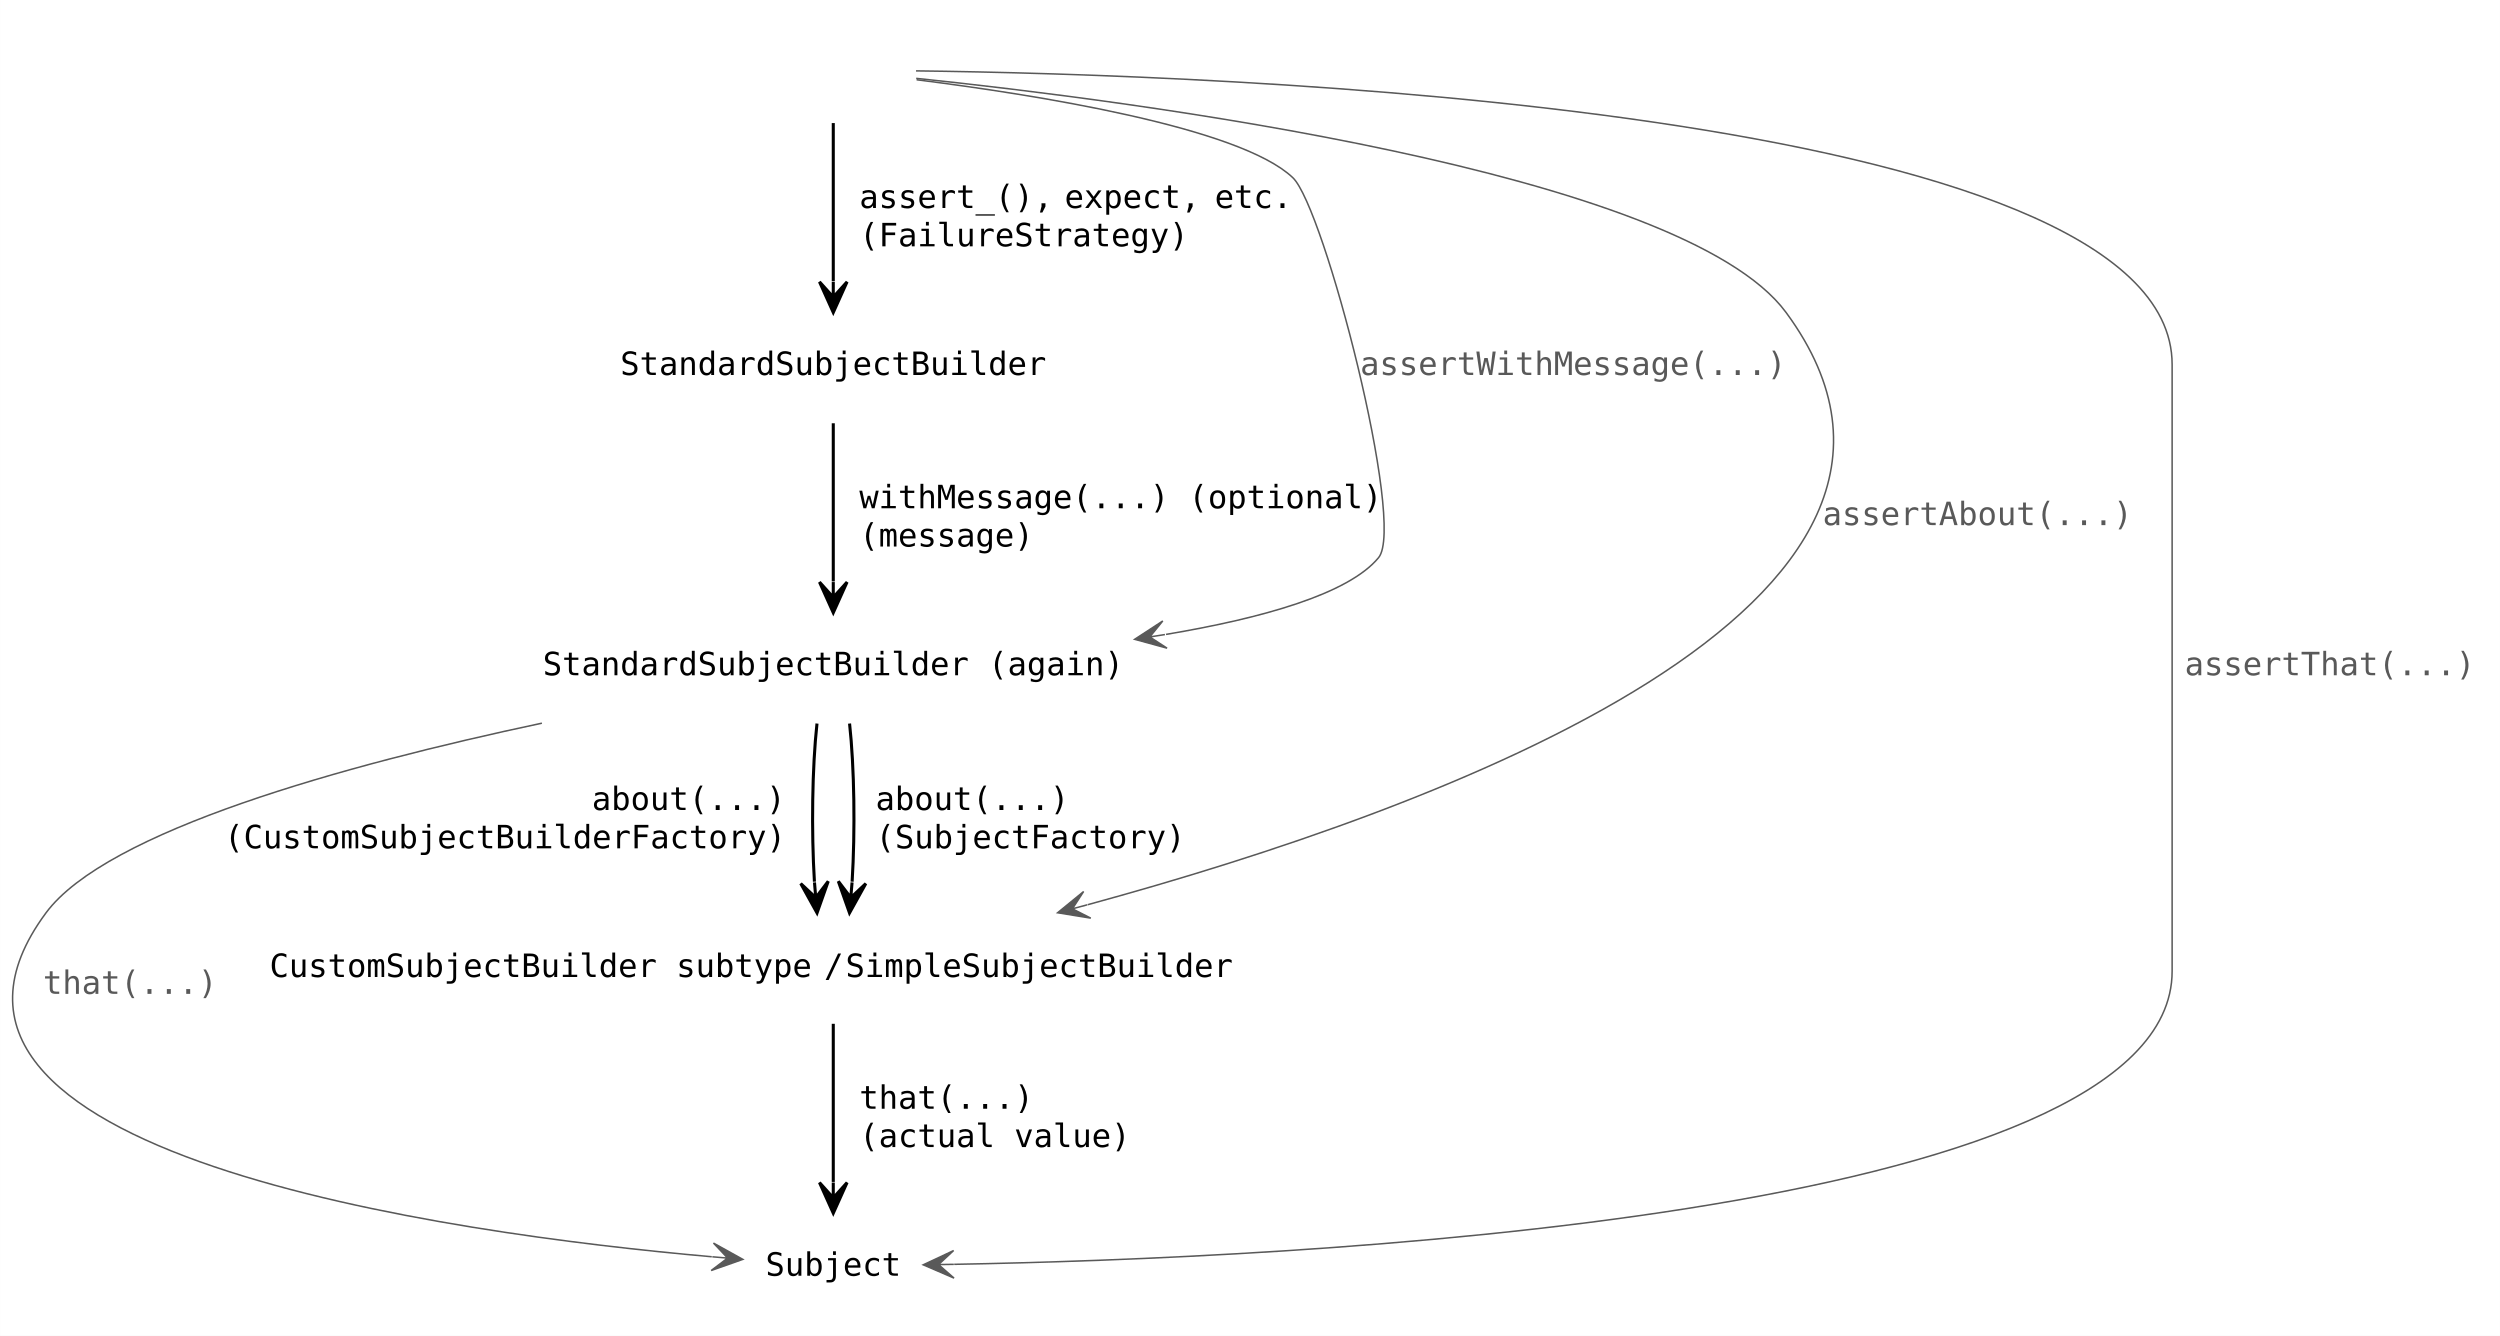
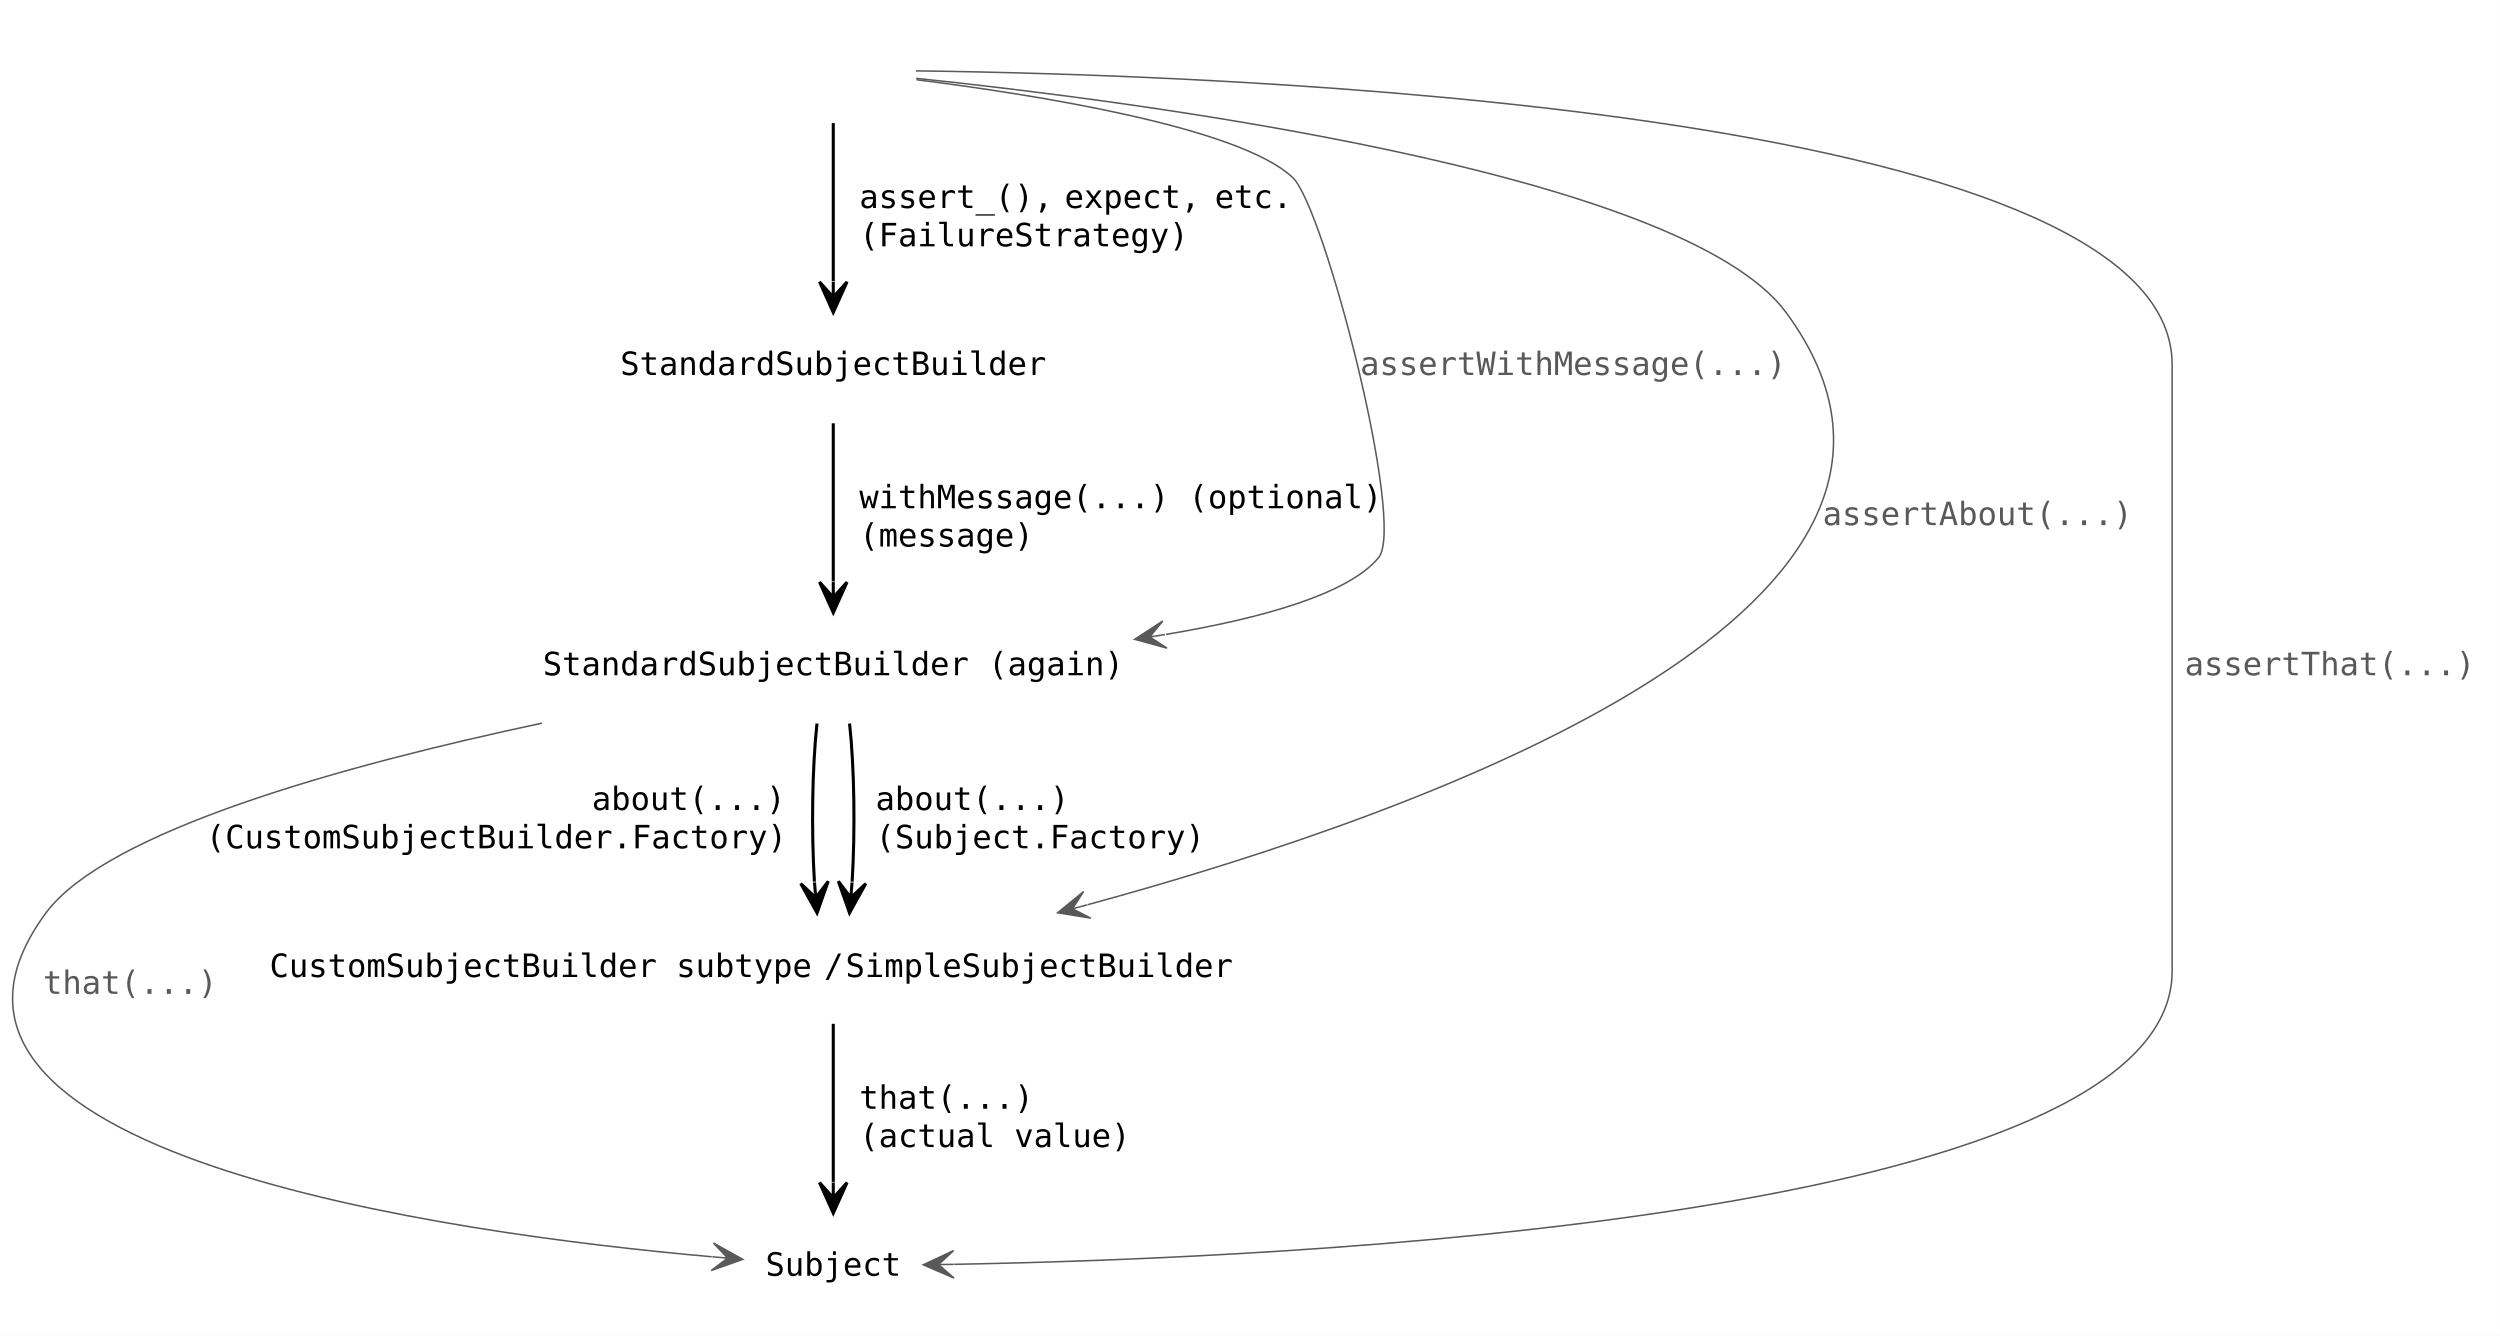
<svg xmlns="http://www.w3.org/2000/svg" xmlns:xlink="http://www.w3.org/1999/xlink" width="816pt" height="436pt" viewBox="0.00 0.00 815.97 436.00">
  <g id="graph0" class="graph" transform="scale(1 1) rotate(0) translate(4 432)">
    <g id="a_graph0">
      <a xlink:title=" ">
        <polygon fill="white" stroke="none" points="-4,4 -4,-432 811.966,-432 811.966,4 -4,4" />
      </a>
    </g>
    <g id="node1" class="node">
      <g id="a_node1">
        <a xlink:title=" " target="_parent">
</a>
      </g>
    </g>
    <g id="node2" class="node">
      <g id="a_node2">
        <a xlink:href="https://google.github.io/truth/api/latest/com/google/common/truth/StandardSubjectBuilder.html" xlink:title=" " target="_parent">
          <text text-anchor="middle" x="267.966" y="-309.6" font-family="DejaVu Sans Mono,monospace" font-size="10.50" fill="#000000">StandardSubjectBuilder</text>
        </a>
      </g>
    </g>
    <g id="edge1" class="edge">
      <g id="a_edge1">
        <a xlink:title=" " target="_parent">
          <path fill="none" stroke="#000000" d="M267.966,-391.837C267.966,-377.503 267.966,-356.807 267.966,-340.216" />
          <polygon fill="#000000" stroke="#000000" points="267.966,-330.014 272.466,-340.014 267.966,-335.014 267.966,-340.014 267.966,-340.014 267.966,-340.014 267.966,-335.014 263.466,-340.014 267.966,-330.014 267.966,-330.014" />
        </a>
      </g>
      <g id="a_edge1-label">
        <a xlink:title=" " target="_parent">
          <text text-anchor="start" x="268.966" y="-364.1" font-family="DejaVu Sans Mono,monospace" font-size="10.50" fill="#000000"> </text>
        </a>
      </g>
      <g id="a_edge1_0">
        <a xlink:href="https://google.github.io/truth/api/latest/com/google/common/truth/Truth.html#assert_--" xlink:title=" " target="_parent">
          <text text-anchor="start" x="276.466" y="-364.1" font-family="DejaVu Sans Mono,monospace" font-size="10.50" fill="#000000">assert_(), </text>
        </a>
      </g>
      <g>
        <a xlink:title=" " target="_parent">
</a>
      </g>
      <g id="a_edge1_1">
        <a xlink:href="https://google.github.io/truth/api/latest/com/google/common/truth/Expect.html" xlink:title=" " target="_parent">
          <text text-anchor="start" x="343.466" y="-364.1" font-family="DejaVu Sans Mono,monospace" font-size="10.50" fill="#000000">expect, </text>
        </a>
      </g>
      <g>
        <a xlink:title=" " target="_parent">
</a>
      </g>
      <g id="a_edge1_2">
        <a xlink:href="https://google.github.io/truth/api/latest/com/google/common/truth/class-use/StandardSubjectBuilder.html" xlink:title=" " target="_parent">
          <text text-anchor="start" x="392.466" y="-364.1" font-family="DejaVu Sans Mono,monospace" font-size="10.50" fill="#000000">etc.</text>
        </a>
      </g>
      <g>
        <a xlink:title=" " target="_parent">
          <text text-anchor="start" x="268.966" y="-351.6" font-family="DejaVu Sans Mono,monospace" font-size="10.50" fill="#000000"> </text>
        </a>
      </g>
      <g id="a_edge1_3">
        <a xlink:href="https://google.github.io/truth/api/latest/com/google/common/truth/FailureStrategy.html" xlink:title=" " target="_parent">
          <text text-anchor="start" x="276.466" y="-351.6" font-family="DejaVu Sans Mono,monospace" font-size="10.50" fill="#000000">(FailureStrategy)</text>
        </a>
      </g>
      <g>
        <a xlink:title=" " target="_parent">
</a>
      </g>
    </g>
    <g id="node3" class="node">
      <g id="a_node3">
        <a xlink:href="https://google.github.io/truth/api/latest/com/google/common/truth/StandardSubjectBuilder.html" xlink:title=" " target="_parent">
          <text text-anchor="middle" x="267.966" y="-211.6" font-family="DejaVu Sans Mono,monospace" font-size="10.50" fill="#000000">StandardSubjectBuilder (again)</text>
        </a>
      </g>
    </g>
    <g id="edge6" class="edge">
      <g id="a_edge6">
        <a xlink:href="https://google.github.io/truth/api/latest/com/google/common/truth/Truth.html#assertWithMessage-java.lang.String-java.lang.Object...-" xlink:title=" " target="_parent">
          <path fill="none" stroke="#595959" stroke-width="0.5" d="M295.169,-405.965C333.459,-401.157 400.536,-390.595 417.966,-374 428.196,-364.26 454.939,-260.909 445.966,-250 436.172,-238.093 407.836,-230.174 376.571,-224.935" />
          <polygon fill="#595959" stroke="#595959" stroke-width="0.5" points="366.337,-223.326 376.915,-220.434 371.277,-224.103 376.216,-224.879 376.216,-224.879 376.216,-224.879 371.277,-224.103 375.517,-229.325 366.337,-223.326 366.337,-223.326" />
        </a>
      </g>
      <g id="a_edge6-label">
        <a xlink:href="https://google.github.io/truth/api/latest/com/google/common/truth/Truth.html#assertWithMessage-java.lang.String-java.lang.Object...-" xlink:title=" " target="_parent">
          <text text-anchor="middle" x="509.466" y="-309.6" font-family="DejaVu Sans Mono,monospace" font-size="10.50" fill="#595959">assertWithMessage(...)</text>
        </a>
      </g>
    </g>
    <g id="node4" class="node">
      <g id="a_node4">
        <a xlink:title=" " target="_parent">
</a>
      </g>
      <g id="a_node4_4">
        <a xlink:href="https://google.github.io/truth/api/latest/com/google/common/truth/CustomSubjectBuilder.html" xlink:title=" " target="_parent">
          <text text-anchor="start" x="83.966" y="-113.1" font-family="DejaVu Sans Mono,monospace" font-size="10.50" fill="#000000">CustomSubjectBuilder subtype  </text>
        </a>
      </g>
      <g>
        <a xlink:title=" " target="_parent">
          <text text-anchor="start" x="264.966" y="-113.1" font-family="DejaVu Sans Mono,monospace" font-size="10.50">/</text>
        </a>
      </g>
      <g id="a_node4_5">
        <a xlink:href="https://google.github.io/truth/api/latest/com/google/common/truth/SimpleSubjectBuilder.html" xlink:title=" " target="_parent">
          <text text-anchor="start" x="271.966" y="-113.1" font-family="DejaVu Sans Mono,monospace" font-size="10.50" fill="#000000">  SimpleSubjectBuilder        </text>
        </a>
      </g>
      <g>
        <a xlink:title=" " target="_parent">
</a>
      </g>
    </g>
    <g id="edge7" class="edge">
      <g id="a_edge7">
-         <a xlink:href="https://google.github.io/truth/api/latest/com/google/common/truth/Truth.html#assertAbout-com.google.common.truth.SubjectFactory-" xlink:title=" " target="_parent">
+         <a xlink:href="https://google.github.io/truth/api/latest/com/google/common/truth/Truth.html#assertAbout-com.google.common.truth.Subject.Factory-" xlink:title=" " target="_parent">
          <path fill="none" stroke="#595959" stroke-width="0.5" d="M295.032,-406.426C364.307,-399.21 544.969,-376.223 578.966,-330 649.044,-234.721 465.167,-167.81 350.984,-136.702" />
          <polygon fill="#595959" stroke="#595959" stroke-width="0.5" points="341.185,-134.073 352.01,-132.318 346.015,-135.369 350.844,-136.664 350.844,-136.664 350.844,-136.664 346.015,-135.369 349.678,-141.011 341.185,-134.073 341.185,-134.073" />
        </a>
      </g>
      <g id="a_edge7-label">
-         <a xlink:href="https://google.github.io/truth/api/latest/com/google/common/truth/Truth.html#assertAbout-com.google.common.truth.SubjectFactory-" xlink:title=" " target="_parent">
+         <a xlink:href="https://google.github.io/truth/api/latest/com/google/common/truth/Truth.html#assertAbout-com.google.common.truth.Subject.Factory-" xlink:title=" " target="_parent">
          <text text-anchor="middle" x="641.466" y="-260.6" font-family="DejaVu Sans Mono,monospace" font-size="10.50" fill="#595959">assertAbout(...)</text>
        </a>
      </g>
    </g>
    <g id="node5" class="node">
      <g id="a_node5">
        <a xlink:href="https://google.github.io/truth/api/latest/com/google/common/truth/Subject.html" xlink:title=" " target="_parent">
          <text text-anchor="middle" x="267.966" y="-15.6" font-family="DejaVu Sans Mono,monospace" font-size="10.50" fill="#000000">Subject</text>
        </a>
      </g>
    </g>
    <g id="edge8" class="edge">
      <g id="a_edge8">
        <a xlink:href="https://google.github.io/truth/api/latest/com/google/common/truth/Truth.html#assertThat-java.lang.Object-" xlink:title=" " target="_parent">
          <path fill="none" stroke="#595959" stroke-width="0.5" d="M294.973,-408.867C390.249,-407.681 704.966,-397.377 704.966,-313 704.966,-313 704.966,-313 704.966,-115 704.966,-34 414.936,-21.263 307.432,-19.323" />
          <polygon fill="#595959" stroke="#595959" stroke-width="0.5" points="297.318,-19.163 307.387,-14.822 302.317,-19.243 307.316,-19.322 307.316,-19.322 307.316,-19.322 302.317,-19.243 307.245,-23.821 297.318,-19.163 297.318,-19.163" />
        </a>
      </g>
      <g id="a_edge8-label">
        <a xlink:href="https://google.github.io/truth/api/latest/com/google/common/truth/Truth.html#assertThat-java.lang.Object-" xlink:title=" " target="_parent">
          <text text-anchor="middle" x="756.466" y="-211.6" font-family="DejaVu Sans Mono,monospace" font-size="10.50" fill="#595959">  assertThat(...)</text>
        </a>
      </g>
    </g>
    <g id="edge2" class="edge">
      <g id="a_edge2">
        <a xlink:title=" " target="_parent">
          <path fill="none" stroke="#000000" d="M267.966,-293.837C267.966,-279.503 267.966,-258.807 267.966,-242.216" />
          <polygon fill="#000000" stroke="#000000" points="267.966,-232.014 272.466,-242.014 267.966,-237.014 267.966,-242.014 267.966,-242.014 267.966,-242.014 267.966,-237.014 263.466,-242.014 267.966,-232.014 267.966,-232.014" />
        </a>
      </g>
      <g id="a_edge2-label">
        <a xlink:title=" " target="_parent">
          <text text-anchor="start" x="268.966" y="-266.1" font-family="DejaVu Sans Mono,monospace" font-size="10.50" fill="#000000"> </text>
        </a>
      </g>
      <g id="a_edge2_6">
        <a xlink:href="https://google.github.io/truth/api/latest/com/google/common/truth/StandardSubjectBuilder.html#withMessage-java.lang.String-java.lang.Object...-" xlink:title=" " target="_parent">
          <text text-anchor="start" x="276.466" y="-266.1" font-family="DejaVu Sans Mono,monospace" font-size="10.50" fill="#000000">withMessage(...) (optional) </text>
        </a>
      </g>
      <g>
        <a xlink:title=" " target="_parent">
          <text text-anchor="start" x="268.966" y="-253.6" font-family="DejaVu Sans Mono,monospace" font-size="10.50" fill="#000000"> </text>
          <text text-anchor="start" x="276.466" y="-253.6" font-family="DejaVu Sans Mono,monospace" font-size="10.50" fill="#000000">(message)</text>
        </a>
      </g>
    </g>
    <g id="edge3" class="edge">
      <g id="a_edge3">
        <a xlink:title=" " target="_parent">
          <path fill="none" stroke="#000000" d="M262.65,-195.837C261.077,-181.503 260.798,-160.807 261.813,-144.216" />
          <polygon fill="#000000" stroke="#000000" points="262.667,-134.014 266.317,-144.355 262.25,-138.997 261.833,-143.979 261.833,-143.979 261.833,-143.979 262.25,-138.997 257.349,-143.604 262.667,-134.014 262.667,-134.014" />
        </a>
      </g>
      <g id="a_edge3-headlabel">
        <a xlink:title=" " target="_parent">
</a>
      </g>
      <g id="a_edge3_7">
-         <a xlink:href="https://google.github.io/truth/api/latest/com/google/common/truth/StandardSubjectBuilder.html#about-com.google.common.truth.CustomSubjectBuilderFactory-" xlink:title=" " target="_parent">
+         <a xlink:href="https://google.github.io/truth/api/latest/com/google/common/truth/StandardSubjectBuilder.html#about-com.google.common.truth.CustomSubjectBuilder.Factory-" xlink:title=" " target="_parent">
          <text text-anchor="start" x="189.167" y="-167.614" font-family="DejaVu Sans Mono,monospace" font-size="10.50" fill="#000000">about(...)</text>
        </a>
      </g>
      <g>
        <a xlink:title=" " target="_parent">
          <text text-anchor="start" x="250.167" y="-167.614" font-family="DejaVu Sans Mono,monospace" font-size="10.50" fill="#000000">  </text>
        </a>
      </g>
      <g id="a_edge3_8">
-         <a xlink:href="https://google.github.io/truth/api/latest/com/google/common/truth/CustomSubjectBuilderFactory.html" xlink:title=" " target="_parent">
-           <text text-anchor="start" x="69.167" y="-155.114" font-family="DejaVu Sans Mono,monospace" font-size="10.50" fill="#000000">(CustomSubjectBuilderFactory) </text>
+         <a xlink:href="https://google.github.io/truth/api/latest/com/google/common/truth/CustomSubjectBuilder.Factory.html" xlink:title=" " target="_parent">
+           <text text-anchor="start" x="63.167" y="-155.114" font-family="DejaVu Sans Mono,monospace" font-size="10.50" fill="#000000">(CustomSubjectBuilder.Factory) </text>
        </a>
      </g>
      <g>
        <a xlink:title=" " target="_parent">
          <text text-anchor="start" x="250.167" y="-155.114" font-family="DejaVu Sans Mono,monospace" font-size="10.50" fill="#000000">  </text>
-           <text text-anchor="start" x="160.667" y="-138.714" font-family="DejaVu Sans Mono,monospace" font-size="16.00" fill="#000000"> </text>
+           <text text-anchor="start" x="157.667" y="-138.714" font-family="DejaVu Sans Mono,monospace" font-size="16.00" fill="#000000"> </text>
        </a>
      </g>
    </g>
    <g id="edge4" class="edge">
      <g id="a_edge4">
        <a xlink:title=" " target="_parent">
          <path fill="none" stroke="#000000" d="M273.282,-195.837C274.855,-181.503 275.134,-160.807 274.119,-144.216" />
          <polygon fill="#000000" stroke="#000000" points="273.266,-134.014 278.584,-143.604 273.682,-138.997 274.099,-143.979 274.099,-143.979 274.099,-143.979 273.682,-138.997 269.615,-144.355 273.266,-134.014 273.266,-134.014" />
        </a>
      </g>
      <g id="a_edge4-headlabel">
        <a xlink:title=" " target="_parent">
          <text text-anchor="start" x="274.266" y="-167.614" font-family="DejaVu Sans Mono,monospace" font-size="10.50" fill="#000000"> </text>
        </a>
      </g>
      <g id="a_edge4_9">
-         <a xlink:href="https://google.github.io/truth/api/latest/com/google/common/truth/StandardSubjectBuilder.html#about-com.google.common.truth.SubjectFactory-" xlink:title=" " target="_parent">
+         <a xlink:href="https://google.github.io/truth/api/latest/com/google/common/truth/StandardSubjectBuilder.html#about-com.google.common.truth.Subject.Factory-" xlink:title=" " target="_parent">
          <text text-anchor="start" x="281.766" y="-167.614" font-family="DejaVu Sans Mono,monospace" font-size="10.50" fill="#000000">about(...)</text>
        </a>
      </g>
      <g>
        <a xlink:title=" " target="_parent">
          <text text-anchor="start" x="274.266" y="-155.114" font-family="DejaVu Sans Mono,monospace" font-size="10.50" fill="#000000"> </text>
        </a>
      </g>
      <g id="a_edge4_10">
-         <a xlink:href="https://google.github.io/truth/api/latest/com/google/common/truth/SubjectFactory.html" xlink:title=" " target="_parent">
-           <text text-anchor="start" x="281.766" y="-155.114" font-family="DejaVu Sans Mono,monospace" font-size="10.50" fill="#000000">(SubjectFactory)</text>
-         </a>
-       </g>
-       <g>
-         <a xlink:title=" " target="_parent">
-           <text text-anchor="start" x="321.266" y="-138.714" font-family="DejaVu Sans Mono,monospace" font-size="16.00" fill="#000000"> </text>
+         <a xlink:href="https://google.github.io/truth/api/latest/com/google/common/truth/Subject.Factory.html" xlink:title=" " target="_parent">
+           <text text-anchor="start" x="281.766" y="-155.114" font-family="DejaVu Sans Mono,monospace" font-size="10.50" fill="#000000">(Subject.Factory)</text>
+         </a>
+       </g>
+       <g>
+         <a xlink:title=" " target="_parent">
+           <text text-anchor="start" x="324.266" y="-138.714" font-family="DejaVu Sans Mono,monospace" font-size="16.00" fill="#000000"> </text>
        </a>
      </g>
    </g>
    <g id="edge9" class="edge">
      <g id="a_edge9">
        <a xlink:href="https://google.github.io/truth/api/latest/com/google/common/truth/StandardSubjectBuilder.html#that-java.lang.Object-" xlink:title=" " target="_parent">
          <path fill="none" stroke="#595959" stroke-width="0.5" d="M172.862,-195.958C108.121,-182.198 30.729,-160.75 10.966,-134 -47.17,-55.309 142.699,-29.369 228.309,-21.796" />
          <polygon fill="#595959" stroke="#595959" stroke-width="0.5" points="238.451,-20.942 228.864,-26.265 233.469,-21.362 228.486,-21.781 228.486,-21.781 228.486,-21.781 233.469,-21.362 228.109,-17.297 238.451,-20.942 238.451,-20.942" />
        </a>
      </g>
      <g id="a_edge9-label">
        <a xlink:href="https://google.github.io/truth/api/latest/com/google/common/truth/StandardSubjectBuilder.html#that-java.lang.Object-" xlink:title=" " target="_parent">
          <text text-anchor="start" x="10.966" y="-119.6" font-family="DejaVu Sans Mono,monospace" font-size="10.50" fill="#595959"> </text>
          <text text-anchor="middle" x="38.466" y="-107.6" font-family="DejaVu Sans Mono,monospace" font-size="10.50" fill="#595959">that(...)</text>
        </a>
      </g>
    </g>
    <g id="edge5" class="edge">
      <g id="a_edge5">
        <a xlink:title=" " target="_parent">
          <path fill="none" stroke="#000000" d="M267.966,-97.837C267.966,-83.503 267.966,-62.807 267.966,-46.216" />
          <polygon fill="#000000" stroke="#000000" points="267.966,-36.014 272.466,-46.014 267.966,-41.014 267.966,-46.014 267.966,-46.014 267.966,-46.014 267.966,-41.014 263.466,-46.014 267.966,-36.014 267.966,-36.014" />
        </a>
      </g>
      <g id="a_edge5-label">
        <a xlink:title=" " target="_parent">
          <text text-anchor="start" x="268.966" y="-70.1" font-family="DejaVu Sans Mono,monospace" font-size="10.50" fill="#000000"> </text>
        </a>
      </g>
      <g id="a_edge5_11">
        <a xlink:href="https://google.github.io/truth/api/latest/com/google/common/truth/SimpleSubjectBuilder.html#that-A-" xlink:title=" " target="_parent">
          <text text-anchor="start" x="276.466" y="-70.1" font-family="DejaVu Sans Mono,monospace" font-size="10.50" fill="#000000">that(...)</text>
        </a>
      </g>
      <g>
        <a xlink:title=" " target="_parent">
          <text text-anchor="start" x="268.966" y="-57.6" font-family="DejaVu Sans Mono,monospace" font-size="10.50" fill="#000000"> </text>
          <text text-anchor="start" x="276.466" y="-57.6" font-family="DejaVu Sans Mono,monospace" font-size="10.50" fill="#000000">(actual value)</text>
        </a>
      </g>
    </g>
  </g>
</svg>
